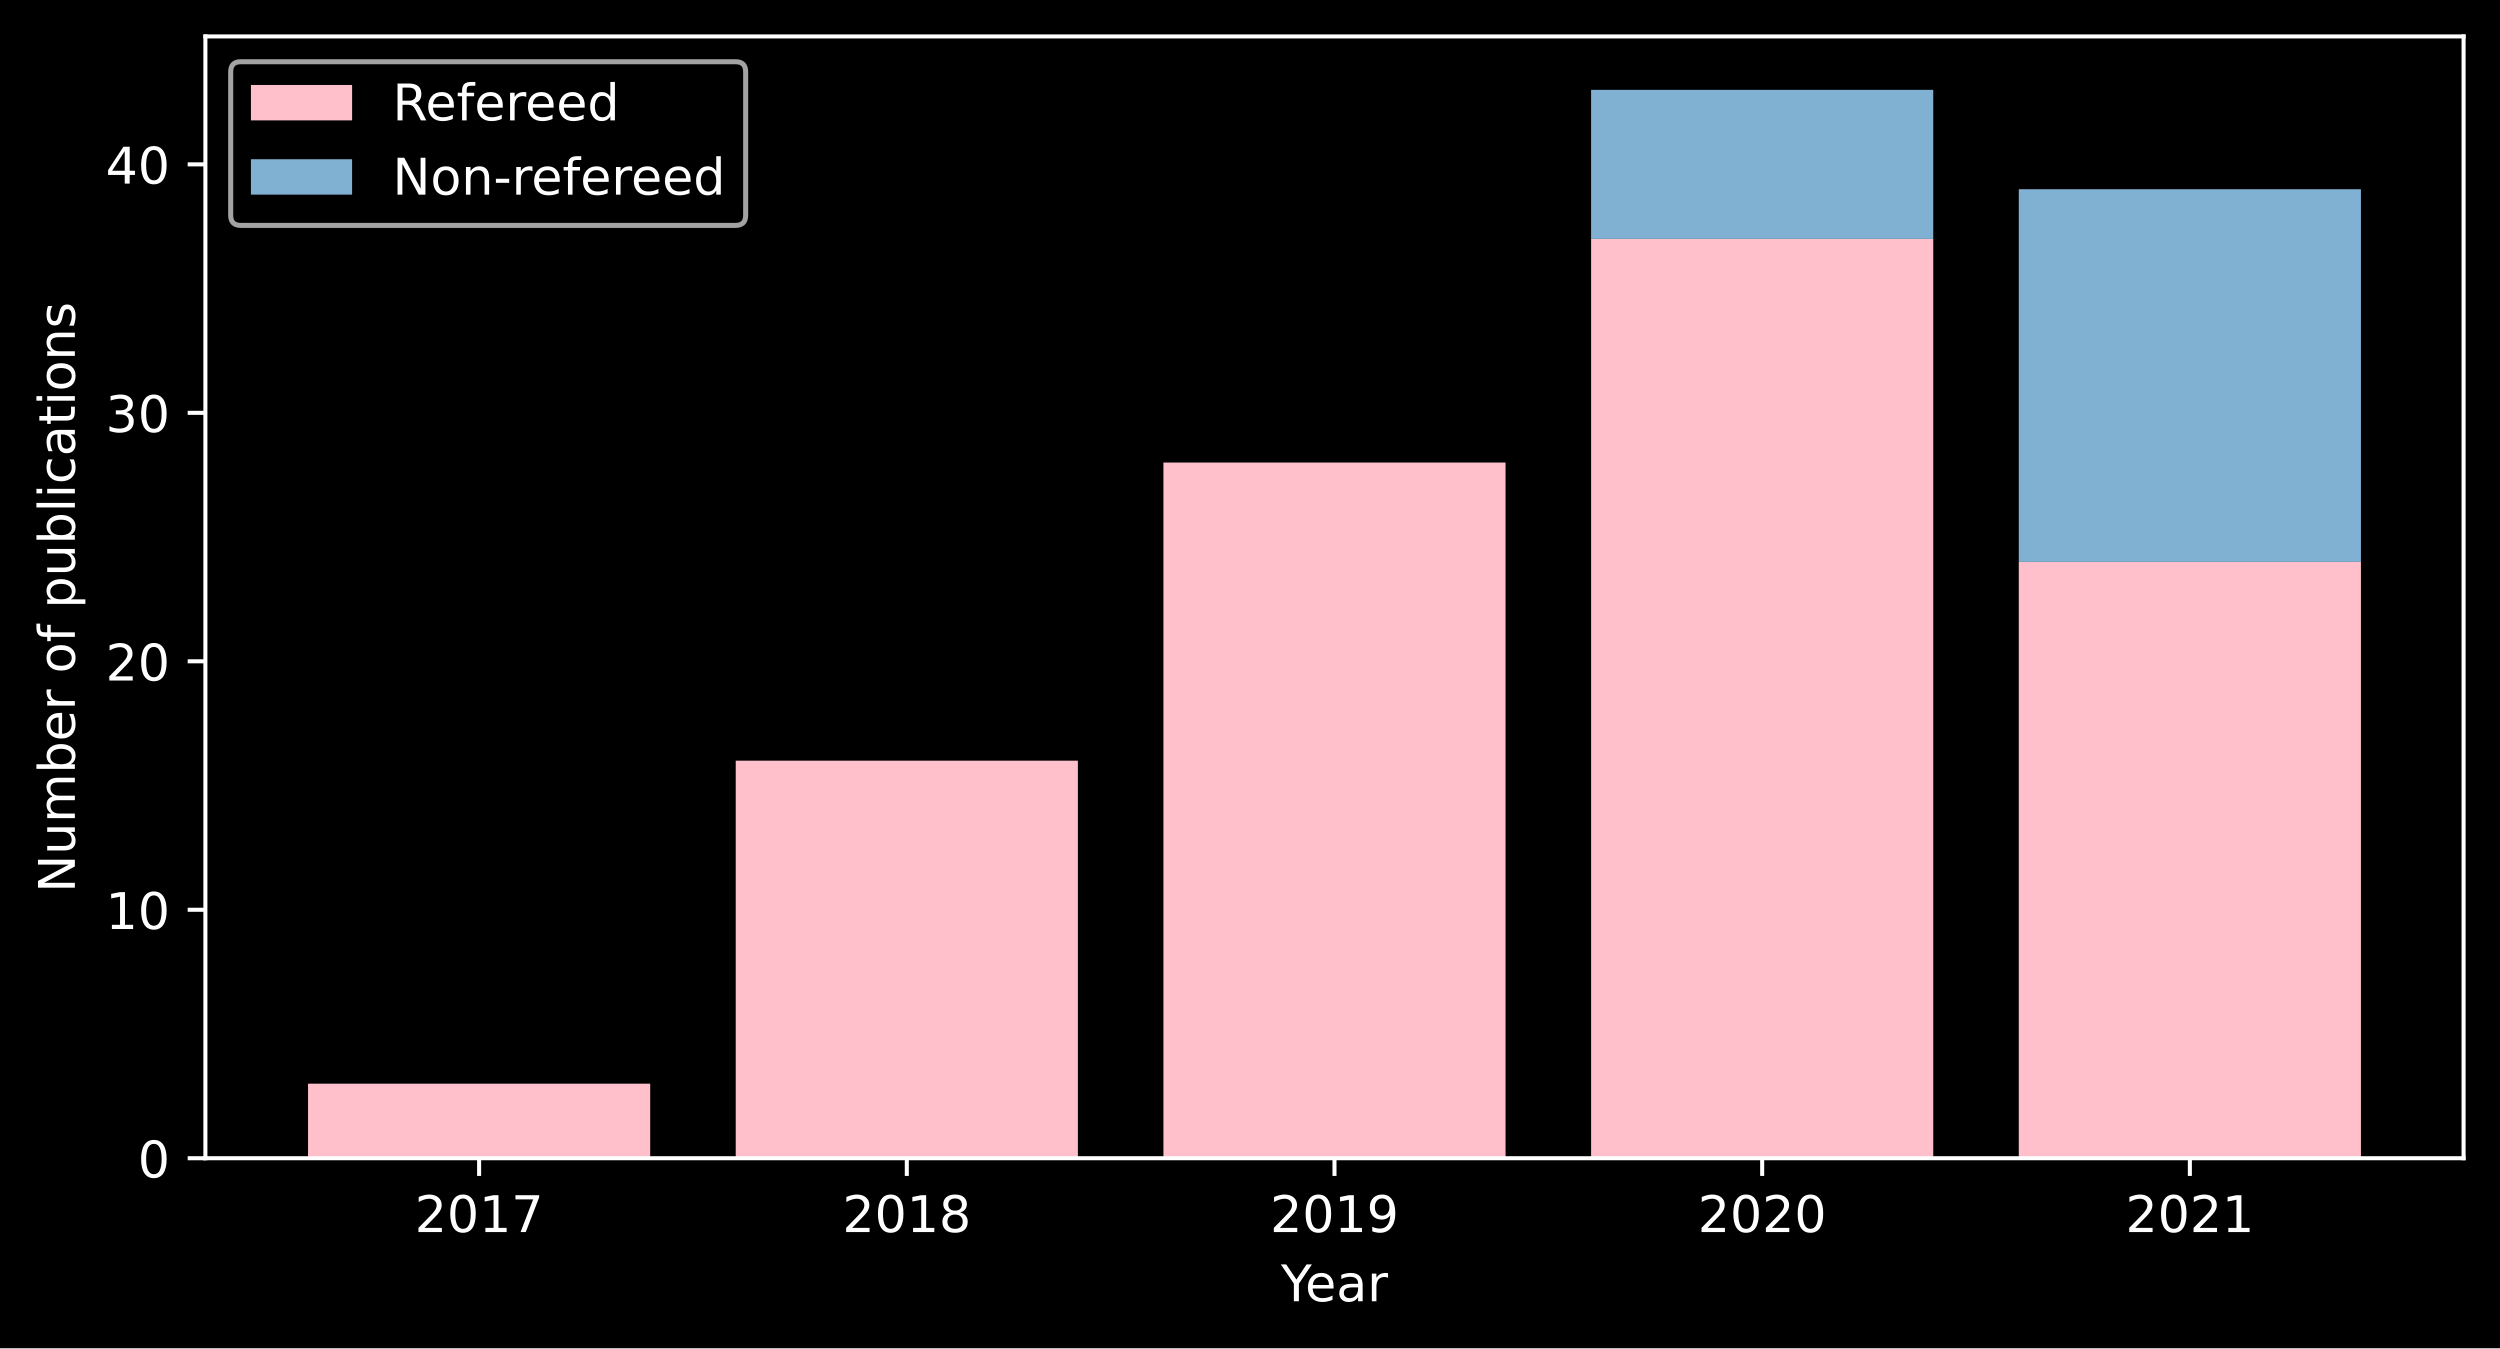
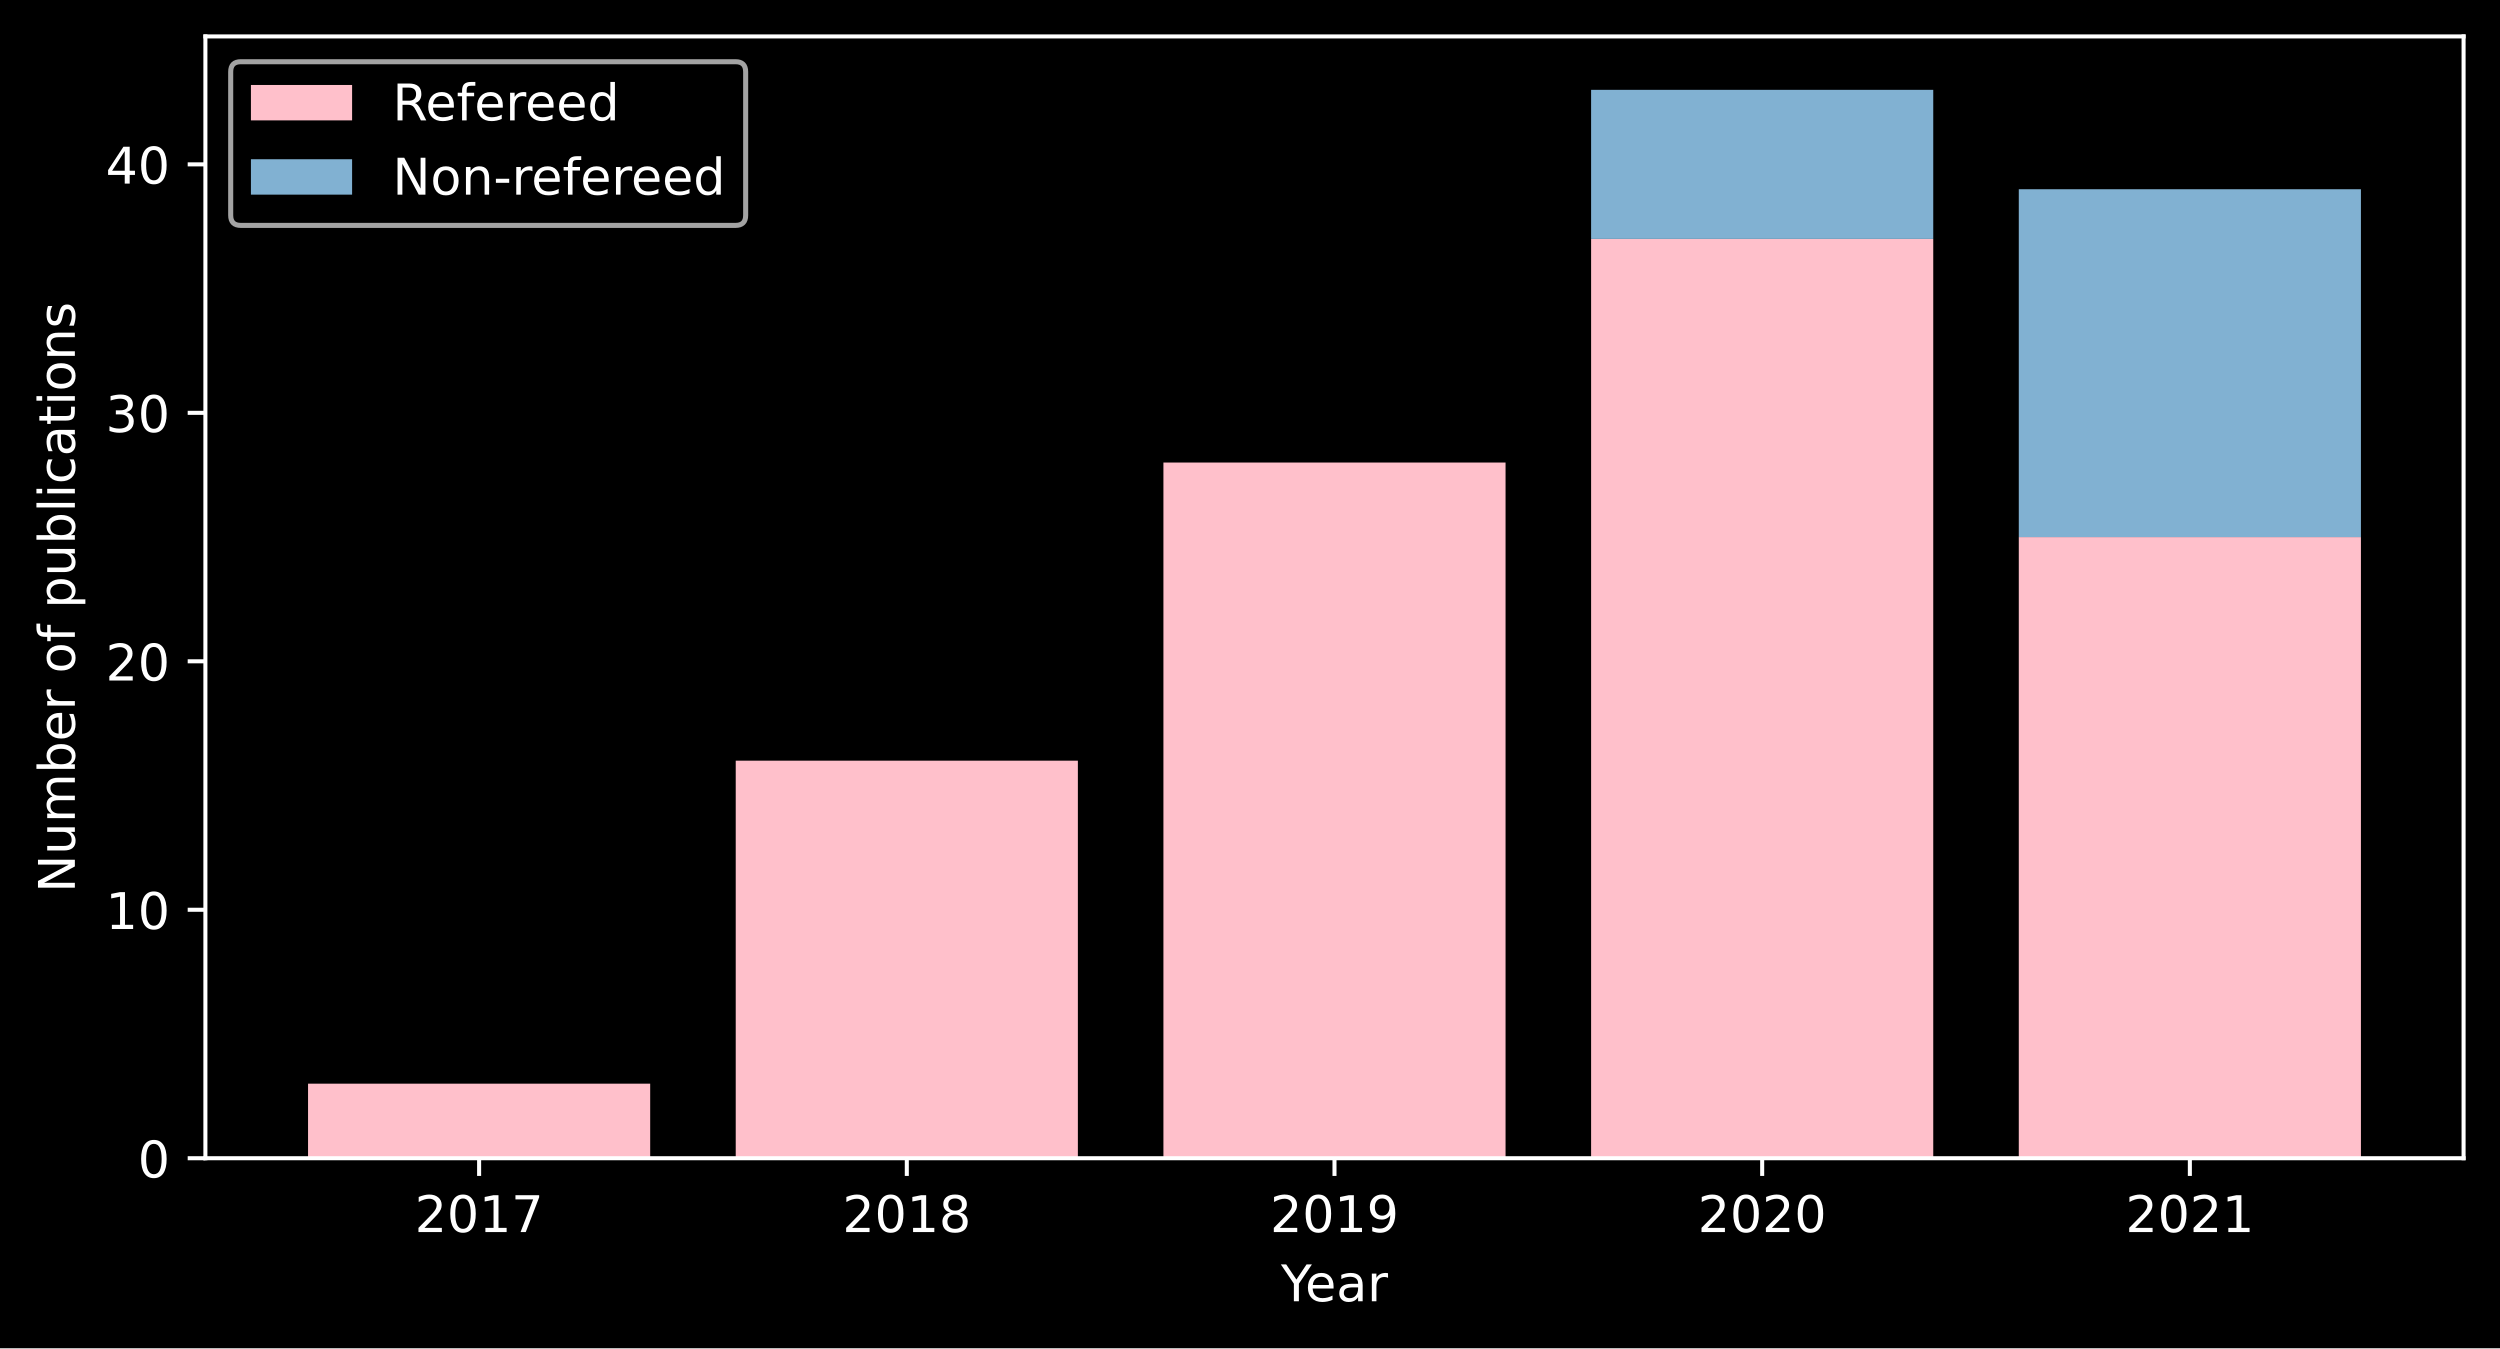
<svg xmlns="http://www.w3.org/2000/svg" xmlns:xlink="http://www.w3.org/1999/xlink" height="266.516pt" version="1.1" viewBox="0 0 494.203 266.516" width="494.203pt">
  <defs>
    <style type="text/css">*{stroke-linecap:butt;stroke-linejoin:round;}</style>
  </defs>
  <g id="figure_1">
    <g id="patch_1">
      <path d="M 0 266.516  L 494.203 266.516  L 494.203 0  L 0 0  z " />
    </g>
    <g id="axes_1">
      <g id="patch_2">
        <path d="M 40.603 228.96  L 487.003 228.96  L 487.003 7.2  L 40.603 7.2  z " />
      </g>
      <g id="patch_3">
-         <path clip-path="url(#pbcfd0e6e2d)" d="M 399.076 228.96  L 466.712 228.96  L 466.712 111.081  L 399.076 111.081  z " style="fill:#ffc0cb;" />
+         <path clip-path="url(#p227ddef754)" d="M 399.076 228.96  L 466.712 228.96  L 466.712 106.169  L 399.076 106.169  z " style="fill:#ffc0cb;" />
      </g>
      <g id="patch_4">
-         <path clip-path="url(#pbcfd0e6e2d)" d="M 314.53 228.96  L 382.167 228.96  L 382.167 47.23  L 314.53 47.23  z " style="fill:#ffc0cb;" />
+         <path clip-path="url(#p227ddef754)" d="M 314.53 228.96  L 382.167 228.96  L 382.167 47.23  L 314.53 47.23  z " style="fill:#ffc0cb;" />
      </g>
      <g id="patch_5">
-         <path clip-path="url(#pbcfd0e6e2d)" d="M 229.985 228.96  L 297.621 228.96  L 297.621 91.434  L 229.985 91.434  z " style="fill:#ffc0cb;" />
+         <path clip-path="url(#p227ddef754)" d="M 229.985 228.96  L 297.621 228.96  L 297.621 91.434  L 229.985 91.434  z " style="fill:#ffc0cb;" />
      </g>
      <g id="patch_6">
-         <path clip-path="url(#pbcfd0e6e2d)" d="M 145.439 228.96  L 213.076 228.96  L 213.076 150.374  L 145.439 150.374  z " style="fill:#ffc0cb;" />
+         <path clip-path="url(#p227ddef754)" d="M 145.439 228.96  L 213.076 228.96  L 213.076 150.374  L 145.439 150.374  z " style="fill:#ffc0cb;" />
      </g>
      <g id="patch_7">
-         <path clip-path="url(#pbcfd0e6e2d)" d="M 60.894 228.96  L 128.53 228.96  L 128.53 214.225  L 60.894 214.225  z " style="fill:#ffc0cb;" />
+         <path clip-path="url(#p227ddef754)" d="M 60.894 228.96  L 128.53 228.96  L 128.53 214.225  L 60.894 214.225  z " style="fill:#ffc0cb;" />
      </g>
      <g id="patch_8">
-         <path clip-path="url(#pbcfd0e6e2d)" d="M 399.076 111.081  L 466.712 111.081  L 466.712 37.407  L 399.076 37.407  z " style="fill:#81b1d2;" />
+         <path clip-path="url(#p227ddef754)" d="M 399.076 106.169  L 466.712 106.169  L 466.712 37.407  L 399.076 37.407  z " style="fill:#81b1d2;" />
      </g>
      <g id="patch_9">
-         <path clip-path="url(#pbcfd0e6e2d)" d="M 314.53 47.23  L 382.167 47.23  L 382.167 17.76  L 314.53 17.76  z " style="fill:#81b1d2;" />
+         <path clip-path="url(#p227ddef754)" d="M 314.53 47.23  L 382.167 47.23  L 382.167 17.76  L 314.53 17.76  z " style="fill:#81b1d2;" />
      </g>
      <g id="patch_10">
-         <path clip-path="url(#pbcfd0e6e2d)" d="M 229.985 91.434  L 297.621 91.434  L 297.621 91.434  L 229.985 91.434  z " style="fill:#81b1d2;" />
+         <path clip-path="url(#p227ddef754)" d="M 229.985 91.434  L 297.621 91.434  L 297.621 91.434  L 229.985 91.434  z " style="fill:#81b1d2;" />
      </g>
      <g id="patch_11">
-         <path clip-path="url(#pbcfd0e6e2d)" d="M 145.439 150.374  L 213.076 150.374  L 213.076 150.374  L 145.439 150.374  z " style="fill:#81b1d2;" />
+         <path clip-path="url(#p227ddef754)" d="M 145.439 150.374  L 213.076 150.374  L 213.076 150.374  L 145.439 150.374  z " style="fill:#81b1d2;" />
      </g>
      <g id="patch_12">
-         <path clip-path="url(#pbcfd0e6e2d)" d="M 60.894 214.225  L 128.53 214.225  L 128.53 214.225  L 60.894 214.225  z " style="fill:#81b1d2;" />
+         <path clip-path="url(#p227ddef754)" d="M 60.894 214.225  L 128.53 214.225  L 128.53 214.225  L 60.894 214.225  z " style="fill:#81b1d2;" />
      </g>
      <g id="matplotlib.axis_1">
        <g id="xtick_1">
          <g id="line2d_1">
            <defs>
-               <path d="M 0 0  L 0 3.5  " id="mccb836ead6" style="stroke:#ffffff;stroke-width:0.8;" />
-             </defs>
-             <g>
-               <use style="fill:#ffffff;stroke:#ffffff;stroke-width:0.8;" x="432.894" xlink:href="#mccb836ead6" y="228.96" />
+               <path d="M 0 0  L 0 3.5  " id="m407c4b014d" style="stroke:#ffffff;stroke-width:0.8;" />
+             </defs>
+             <g>
+               <use style="fill:#ffffff;stroke:#ffffff;stroke-width:0.8;" x="432.894" xlink:href="#m407c4b014d" y="228.96" />
            </g>
          </g>
          <g id="text_1">
            <g style="fill:#ffffff;" transform="translate(420.169 243.5584)scale(0.1 -0.1)">
              <defs>
                <path d="M 1228 531  L 3431 531  L 3431 0  L 469 0  L 469 531  Q 828 903 1448 1529  Q 2069 2156 2228 2338  Q 2531 2678 2651 2914  Q 2772 3150 2772 3378  Q 2772 3750 2511 3984  Q 2250 4219 1831 4219  Q 1534 4219 1204 4116  Q 875 4013 500 3803  L 500 4441  Q 881 4594 1212 4672  Q 1544 4750 1819 4750  Q 2544 4750 2975 4387  Q 3406 4025 3406 3419  Q 3406 3131 3298 2873  Q 3191 2616 2906 2266  Q 2828 2175 2409 1742  Q 1991 1309 1228 531  z " id="DejaVuSans-32" transform="scale(0.015625)" />
                <path d="M 2034 4250  Q 1547 4250 1301 3770  Q 1056 3291 1056 2328  Q 1056 1369 1301 889  Q 1547 409 2034 409  Q 2525 409 2770 889  Q 3016 1369 3016 2328  Q 3016 3291 2770 3770  Q 2525 4250 2034 4250  z M 2034 4750  Q 2819 4750 3233 4129  Q 3647 3509 3647 2328  Q 3647 1150 3233 529  Q 2819 -91 2034 -91  Q 1250 -91 836 529  Q 422 1150 422 2328  Q 422 3509 836 4129  Q 1250 4750 2034 4750  z " id="DejaVuSans-30" transform="scale(0.015625)" />
                <path d="M 794 531  L 1825 531  L 1825 4091  L 703 3866  L 703 4441  L 1819 4666  L 2450 4666  L 2450 531  L 3481 531  L 3481 0  L 794 0  L 794 531  z " id="DejaVuSans-31" transform="scale(0.015625)" />
              </defs>
              <use xlink:href="#DejaVuSans-32" />
              <use x="63.623" xlink:href="#DejaVuSans-30" />
              <use x="127.246" xlink:href="#DejaVuSans-32" />
              <use x="190.869" xlink:href="#DejaVuSans-31" />
            </g>
          </g>
        </g>
        <g id="xtick_2">
          <g id="line2d_2">
            <g>
-               <use style="fill:#ffffff;stroke:#ffffff;stroke-width:0.8;" x="348.349" xlink:href="#mccb836ead6" y="228.96" />
+               <use style="fill:#ffffff;stroke:#ffffff;stroke-width:0.8;" x="348.349" xlink:href="#m407c4b014d" y="228.96" />
            </g>
          </g>
          <g id="text_2">
            <g style="fill:#ffffff;" transform="translate(335.6236 243.5584)scale(0.1 -0.1)">
              <use xlink:href="#DejaVuSans-32" />
              <use x="63.623" xlink:href="#DejaVuSans-30" />
              <use x="127.246" xlink:href="#DejaVuSans-32" />
              <use x="190.869" xlink:href="#DejaVuSans-30" />
            </g>
          </g>
        </g>
        <g id="xtick_3">
          <g id="line2d_3">
            <g>
-               <use style="fill:#ffffff;stroke:#ffffff;stroke-width:0.8;" x="263.803" xlink:href="#mccb836ead6" y="228.96" />
+               <use style="fill:#ffffff;stroke:#ffffff;stroke-width:0.8;" x="263.803" xlink:href="#m407c4b014d" y="228.96" />
            </g>
          </g>
          <g id="text_3">
            <g style="fill:#ffffff;" transform="translate(251.0781 243.5584)scale(0.1 -0.1)">
              <defs>
                <path d="M 703 97  L 703 672  Q 941 559 1184 500  Q 1428 441 1663 441  Q 2288 441 2617 861  Q 2947 1281 2994 2138  Q 2813 1869 2534 1725  Q 2256 1581 1919 1581  Q 1219 1581 811 2004  Q 403 2428 403 3163  Q 403 3881 828 4315  Q 1253 4750 1959 4750  Q 2769 4750 3195 4129  Q 3622 3509 3622 2328  Q 3622 1225 3098 567  Q 2575 -91 1691 -91  Q 1453 -91 1209 -44  Q 966 3 703 97  z M 1959 2075  Q 2384 2075 2632 2365  Q 2881 2656 2881 3163  Q 2881 3666 2632 3958  Q 2384 4250 1959 4250  Q 1534 4250 1286 3958  Q 1038 3666 1038 3163  Q 1038 2656 1286 2365  Q 1534 2075 1959 2075  z " id="DejaVuSans-39" transform="scale(0.015625)" />
              </defs>
              <use xlink:href="#DejaVuSans-32" />
              <use x="63.623" xlink:href="#DejaVuSans-30" />
              <use x="127.246" xlink:href="#DejaVuSans-31" />
              <use x="190.869" xlink:href="#DejaVuSans-39" />
            </g>
          </g>
        </g>
        <g id="xtick_4">
          <g id="line2d_4">
            <g>
-               <use style="fill:#ffffff;stroke:#ffffff;stroke-width:0.8;" x="179.258" xlink:href="#mccb836ead6" y="228.96" />
+               <use style="fill:#ffffff;stroke:#ffffff;stroke-width:0.8;" x="179.258" xlink:href="#m407c4b014d" y="228.96" />
            </g>
          </g>
          <g id="text_4">
            <g style="fill:#ffffff;" transform="translate(166.5327 243.5584)scale(0.1 -0.1)">
              <defs>
                <path d="M 2034 2216  Q 1584 2216 1326 1975  Q 1069 1734 1069 1313  Q 1069 891 1326 650  Q 1584 409 2034 409  Q 2484 409 2743 651  Q 3003 894 3003 1313  Q 3003 1734 2745 1975  Q 2488 2216 2034 2216  z M 1403 2484  Q 997 2584 770 2862  Q 544 3141 544 3541  Q 544 4100 942 4425  Q 1341 4750 2034 4750  Q 2731 4750 3128 4425  Q 3525 4100 3525 3541  Q 3525 3141 3298 2862  Q 3072 2584 2669 2484  Q 3125 2378 3379 2068  Q 3634 1759 3634 1313  Q 3634 634 3220 271  Q 2806 -91 2034 -91  Q 1263 -91 848 271  Q 434 634 434 1313  Q 434 1759 690 2068  Q 947 2378 1403 2484  z M 1172 3481  Q 1172 3119 1398 2916  Q 1625 2713 2034 2713  Q 2441 2713 2670 2916  Q 2900 3119 2900 3481  Q 2900 3844 2670 4047  Q 2441 4250 2034 4250  Q 1625 4250 1398 4047  Q 1172 3844 1172 3481  z " id="DejaVuSans-38" transform="scale(0.015625)" />
              </defs>
              <use xlink:href="#DejaVuSans-32" />
              <use x="63.623" xlink:href="#DejaVuSans-30" />
              <use x="127.246" xlink:href="#DejaVuSans-31" />
              <use x="190.869" xlink:href="#DejaVuSans-38" />
            </g>
          </g>
        </g>
        <g id="xtick_5">
          <g id="line2d_5">
            <g>
-               <use style="fill:#ffffff;stroke:#ffffff;stroke-width:0.8;" x="94.712" xlink:href="#mccb836ead6" y="228.96" />
+               <use style="fill:#ffffff;stroke:#ffffff;stroke-width:0.8;" x="94.712" xlink:href="#m407c4b014d" y="228.96" />
            </g>
          </g>
          <g id="text_5">
            <g style="fill:#ffffff;" transform="translate(81.98722 243.5584)scale(0.1 -0.1)">
              <defs>
                <path d="M 525 4666  L 3525 4666  L 3525 4397  L 1831 0  L 1172 0  L 2766 4134  L 525 4134  L 525 4666  z " id="DejaVuSans-37" transform="scale(0.015625)" />
              </defs>
              <use xlink:href="#DejaVuSans-32" />
              <use x="63.623" xlink:href="#DejaVuSans-30" />
              <use x="127.246" xlink:href="#DejaVuSans-31" />
              <use x="190.869" xlink:href="#DejaVuSans-37" />
            </g>
          </g>
        </g>
        <g id="text_6">
          <g style="fill:#ffffff;" transform="translate(253.2156 257.2366)scale(0.1 -0.1)">
            <defs>
              <path d="M -13 4666  L 666 4666  L 1959 2747  L 3244 4666  L 3922 4666  L 2272 2222  L 2272 0  L 1638 0  L 1638 2222  L -13 4666  z " id="DejaVuSans-59" transform="scale(0.015625)" />
              <path d="M 3597 1894  L 3597 1613  L 953 1613  Q 991 1019 1311 708  Q 1631 397 2203 397  Q 2534 397 2845 478  Q 3156 559 3463 722  L 3463 178  Q 3153 47 2828 -22  Q 2503 -91 2169 -91  Q 1331 -91 842 396  Q 353 884 353 1716  Q 353 2575 817 3079  Q 1281 3584 2069 3584  Q 2775 3584 3186 3129  Q 3597 2675 3597 1894  z M 3022 2063  Q 3016 2534 2758 2815  Q 2500 3097 2075 3097  Q 1594 3097 1305 2825  Q 1016 2553 972 2059  L 3022 2063  z " id="DejaVuSans-65" transform="scale(0.015625)" />
              <path d="M 2194 1759  Q 1497 1759 1228 1600  Q 959 1441 959 1056  Q 959 750 1161 570  Q 1363 391 1709 391  Q 2188 391 2477 730  Q 2766 1069 2766 1631  L 2766 1759  L 2194 1759  z M 3341 1997  L 3341 0  L 2766 0  L 2766 531  Q 2569 213 2275 61  Q 1981 -91 1556 -91  Q 1019 -91 701 211  Q 384 513 384 1019  Q 384 1609 779 1909  Q 1175 2209 1959 2209  L 2766 2209  L 2766 2266  Q 2766 2663 2505 2880  Q 2244 3097 1772 3097  Q 1472 3097 1187 3025  Q 903 2953 641 2809  L 641 3341  Q 956 3463 1253 3523  Q 1550 3584 1831 3584  Q 2591 3584 2966 3190  Q 3341 2797 3341 1997  z " id="DejaVuSans-61" transform="scale(0.015625)" />
              <path d="M 2631 2963  Q 2534 3019 2420 3045  Q 2306 3072 2169 3072  Q 1681 3072 1420 2755  Q 1159 2438 1159 1844  L 1159 0  L 581 0  L 581 3500  L 1159 3500  L 1159 2956  Q 1341 3275 1631 3429  Q 1922 3584 2338 3584  Q 2397 3584 2469 3576  Q 2541 3569 2628 3553  L 2631 2963  z " id="DejaVuSans-72" transform="scale(0.015625)" />
            </defs>
            <use xlink:href="#DejaVuSans-59" />
            <use x="47.834" xlink:href="#DejaVuSans-65" />
            <use x="109.357" xlink:href="#DejaVuSans-61" />
            <use x="170.637" xlink:href="#DejaVuSans-72" />
          </g>
        </g>
      </g>
      <g id="matplotlib.axis_2">
        <g id="ytick_1">
          <g id="line2d_6">
            <defs>
-               <path d="M 0 0  L -3.5 0  " id="mfa5de5dc2e" style="stroke:#ffffff;stroke-width:0.8;" />
-             </defs>
-             <g>
-               <use style="fill:#ffffff;stroke:#ffffff;stroke-width:0.8;" x="40.603" xlink:href="#mfa5de5dc2e" y="228.96" />
+               <path d="M 0 0  L -3.5 0  " id="me7e6233136" style="stroke:#ffffff;stroke-width:0.8;" />
+             </defs>
+             <g>
+               <use style="fill:#ffffff;stroke:#ffffff;stroke-width:0.8;" x="40.603" xlink:href="#me7e6233136" y="228.96" />
            </g>
          </g>
          <g id="text_7">
            <g style="fill:#ffffff;" transform="translate(27.24063 232.7592)scale(0.1 -0.1)">
              <use xlink:href="#DejaVuSans-30" />
            </g>
          </g>
        </g>
        <g id="ytick_2">
          <g id="line2d_7">
            <g>
-               <use style="fill:#ffffff;stroke:#ffffff;stroke-width:0.8;" x="40.603" xlink:href="#mfa5de5dc2e" y="179.844" />
+               <use style="fill:#ffffff;stroke:#ffffff;stroke-width:0.8;" x="40.603" xlink:href="#me7e6233136" y="179.844" />
            </g>
          </g>
          <g id="text_8">
            <g style="fill:#ffffff;" transform="translate(20.87813 183.6429)scale(0.1 -0.1)">
              <use xlink:href="#DejaVuSans-31" />
              <use x="63.623" xlink:href="#DejaVuSans-30" />
            </g>
          </g>
        </g>
        <g id="ytick_3">
          <g id="line2d_8">
            <g>
-               <use style="fill:#ffffff;stroke:#ffffff;stroke-width:0.8;" x="40.603" xlink:href="#mfa5de5dc2e" y="130.727" />
+               <use style="fill:#ffffff;stroke:#ffffff;stroke-width:0.8;" x="40.603" xlink:href="#me7e6233136" y="130.727" />
            </g>
          </g>
          <g id="text_9">
            <g style="fill:#ffffff;" transform="translate(20.87813 134.5267)scale(0.1 -0.1)">
              <use xlink:href="#DejaVuSans-32" />
              <use x="63.623" xlink:href="#DejaVuSans-30" />
            </g>
          </g>
        </g>
        <g id="ytick_4">
          <g id="line2d_9">
            <g>
-               <use style="fill:#ffffff;stroke:#ffffff;stroke-width:0.8;" x="40.603" xlink:href="#mfa5de5dc2e" y="81.611" />
+               <use style="fill:#ffffff;stroke:#ffffff;stroke-width:0.8;" x="40.603" xlink:href="#me7e6233136" y="81.611" />
            </g>
          </g>
          <g id="text_10">
            <g style="fill:#ffffff;" transform="translate(20.87813 85.41038)scale(0.1 -0.1)">
              <defs>
                <path d="M 2597 2516  Q 3050 2419 3304 2112  Q 3559 1806 3559 1356  Q 3559 666 3084 287  Q 2609 -91 1734 -91  Q 1441 -91 1130 -33  Q 819 25 488 141  L 488 750  Q 750 597 1062 519  Q 1375 441 1716 441  Q 2309 441 2620 675  Q 2931 909 2931 1356  Q 2931 1769 2642 2001  Q 2353 2234 1838 2234  L 1294 2234  L 1294 2753  L 1863 2753  Q 2328 2753 2575 2939  Q 2822 3125 2822 3475  Q 2822 3834 2567 4026  Q 2313 4219 1838 4219  Q 1578 4219 1281 4162  Q 984 4106 628 3988  L 628 4550  Q 988 4650 1302 4700  Q 1616 4750 1894 4750  Q 2613 4750 3031 4423  Q 3450 4097 3450 3541  Q 3450 3153 3228 2886  Q 3006 2619 2597 2516  z " id="DejaVuSans-33" transform="scale(0.015625)" />
              </defs>
              <use xlink:href="#DejaVuSans-33" />
              <use x="63.623" xlink:href="#DejaVuSans-30" />
            </g>
          </g>
        </g>
        <g id="ytick_5">
          <g id="line2d_10">
            <g>
-               <use style="fill:#ffffff;stroke:#ffffff;stroke-width:0.8;" x="40.603" xlink:href="#mfa5de5dc2e" y="32.495" />
+               <use style="fill:#ffffff;stroke:#ffffff;stroke-width:0.8;" x="40.603" xlink:href="#me7e6233136" y="32.495" />
            </g>
          </g>
          <g id="text_11">
            <g style="fill:#ffffff;" transform="translate(20.87813 36.2941)scale(0.1 -0.1)">
              <defs>
                <path d="M 2419 4116  L 825 1625  L 2419 1625  L 2419 4116  z M 2253 4666  L 3047 4666  L 3047 1625  L 3713 1625  L 3713 1100  L 3047 1100  L 3047 0  L 2419 0  L 2419 1100  L 313 1100  L 313 1709  L 2253 4666  z " id="DejaVuSans-34" transform="scale(0.015625)" />
              </defs>
              <use xlink:href="#DejaVuSans-34" />
              <use x="63.623" xlink:href="#DejaVuSans-30" />
            </g>
          </g>
        </g>
        <g id="text_12">
          <g style="fill:#ffffff;" transform="translate(14.79844 176.4542)rotate(-90)scale(0.1 -0.1)">
            <defs>
              <path d="M 628 4666  L 1478 4666  L 3547 763  L 3547 4666  L 4159 4666  L 4159 0  L 3309 0  L 1241 3903  L 1241 0  L 628 0  L 628 4666  z " id="DejaVuSans-4e" transform="scale(0.015625)" />
              <path d="M 544 1381  L 544 3500  L 1119 3500  L 1119 1403  Q 1119 906 1312 657  Q 1506 409 1894 409  Q 2359 409 2629 706  Q 2900 1003 2900 1516  L 2900 3500  L 3475 3500  L 3475 0  L 2900 0  L 2900 538  Q 2691 219 2414 64  Q 2138 -91 1772 -91  Q 1169 -91 856 284  Q 544 659 544 1381  z M 1991 3584  L 1991 3584  z " id="DejaVuSans-75" transform="scale(0.015625)" />
              <path d="M 3328 2828  Q 3544 3216 3844 3400  Q 4144 3584 4550 3584  Q 5097 3584 5394 3201  Q 5691 2819 5691 2113  L 5691 0  L 5113 0  L 5113 2094  Q 5113 2597 4934 2840  Q 4756 3084 4391 3084  Q 3944 3084 3684 2787  Q 3425 2491 3425 1978  L 3425 0  L 2847 0  L 2847 2094  Q 2847 2600 2669 2842  Q 2491 3084 2119 3084  Q 1678 3084 1418 2786  Q 1159 2488 1159 1978  L 1159 0  L 581 0  L 581 3500  L 1159 3500  L 1159 2956  Q 1356 3278 1631 3431  Q 1906 3584 2284 3584  Q 2666 3584 2933 3390  Q 3200 3197 3328 2828  z " id="DejaVuSans-6d" transform="scale(0.015625)" />
              <path d="M 3116 1747  Q 3116 2381 2855 2742  Q 2594 3103 2138 3103  Q 1681 3103 1420 2742  Q 1159 2381 1159 1747  Q 1159 1113 1420 752  Q 1681 391 2138 391  Q 2594 391 2855 752  Q 3116 1113 3116 1747  z M 1159 2969  Q 1341 3281 1617 3432  Q 1894 3584 2278 3584  Q 2916 3584 3314 3078  Q 3713 2572 3713 1747  Q 3713 922 3314 415  Q 2916 -91 2278 -91  Q 1894 -91 1617 61  Q 1341 213 1159 525  L 1159 0  L 581 0  L 581 4863  L 1159 4863  L 1159 2969  z " id="DejaVuSans-62" transform="scale(0.015625)" />
              <path id="DejaVuSans-20" transform="scale(0.015625)" />
              <path d="M 1959 3097  Q 1497 3097 1228 2736  Q 959 2375 959 1747  Q 959 1119 1226 758  Q 1494 397 1959 397  Q 2419 397 2687 759  Q 2956 1122 2956 1747  Q 2956 2369 2687 2733  Q 2419 3097 1959 3097  z M 1959 3584  Q 2709 3584 3137 3096  Q 3566 2609 3566 1747  Q 3566 888 3137 398  Q 2709 -91 1959 -91  Q 1206 -91 779 398  Q 353 888 353 1747  Q 353 2609 779 3096  Q 1206 3584 1959 3584  z " id="DejaVuSans-6f" transform="scale(0.015625)" />
              <path d="M 2375 4863  L 2375 4384  L 1825 4384  Q 1516 4384 1395 4259  Q 1275 4134 1275 3809  L 1275 3500  L 2222 3500  L 2222 3053  L 1275 3053  L 1275 0  L 697 0  L 697 3053  L 147 3053  L 147 3500  L 697 3500  L 697 3744  Q 697 4328 969 4595  Q 1241 4863 1831 4863  L 2375 4863  z " id="DejaVuSans-66" transform="scale(0.015625)" />
              <path d="M 1159 525  L 1159 -1331  L 581 -1331  L 581 3500  L 1159 3500  L 1159 2969  Q 1341 3281 1617 3432  Q 1894 3584 2278 3584  Q 2916 3584 3314 3078  Q 3713 2572 3713 1747  Q 3713 922 3314 415  Q 2916 -91 2278 -91  Q 1894 -91 1617 61  Q 1341 213 1159 525  z M 3116 1747  Q 3116 2381 2855 2742  Q 2594 3103 2138 3103  Q 1681 3103 1420 2742  Q 1159 2381 1159 1747  Q 1159 1113 1420 752  Q 1681 391 2138 391  Q 2594 391 2855 752  Q 3116 1113 3116 1747  z " id="DejaVuSans-70" transform="scale(0.015625)" />
              <path d="M 603 4863  L 1178 4863  L 1178 0  L 603 0  L 603 4863  z " id="DejaVuSans-6c" transform="scale(0.015625)" />
              <path d="M 603 3500  L 1178 3500  L 1178 0  L 603 0  L 603 3500  z M 603 4863  L 1178 4863  L 1178 4134  L 603 4134  L 603 4863  z " id="DejaVuSans-69" transform="scale(0.015625)" />
              <path d="M 3122 3366  L 3122 2828  Q 2878 2963 2633 3030  Q 2388 3097 2138 3097  Q 1578 3097 1268 2742  Q 959 2388 959 1747  Q 959 1106 1268 751  Q 1578 397 2138 397  Q 2388 397 2633 464  Q 2878 531 3122 666  L 3122 134  Q 2881 22 2623 -34  Q 2366 -91 2075 -91  Q 1284 -91 818 406  Q 353 903 353 1747  Q 353 2603 823 3093  Q 1294 3584 2113 3584  Q 2378 3584 2631 3529  Q 2884 3475 3122 3366  z " id="DejaVuSans-63" transform="scale(0.015625)" />
              <path d="M 1172 4494  L 1172 3500  L 2356 3500  L 2356 3053  L 1172 3053  L 1172 1153  Q 1172 725 1289 603  Q 1406 481 1766 481  L 2356 481  L 2356 0  L 1766 0  Q 1100 0 847 248  Q 594 497 594 1153  L 594 3053  L 172 3053  L 172 3500  L 594 3500  L 594 4494  L 1172 4494  z " id="DejaVuSans-74" transform="scale(0.015625)" />
              <path d="M 3513 2113  L 3513 0  L 2938 0  L 2938 2094  Q 2938 2591 2744 2837  Q 2550 3084 2163 3084  Q 1697 3084 1428 2787  Q 1159 2491 1159 1978  L 1159 0  L 581 0  L 581 3500  L 1159 3500  L 1159 2956  Q 1366 3272 1645 3428  Q 1925 3584 2291 3584  Q 2894 3584 3203 3211  Q 3513 2838 3513 2113  z " id="DejaVuSans-6e" transform="scale(0.015625)" />
              <path d="M 2834 3397  L 2834 2853  Q 2591 2978 2328 3040  Q 2066 3103 1784 3103  Q 1356 3103 1142 2972  Q 928 2841 928 2578  Q 928 2378 1081 2264  Q 1234 2150 1697 2047  L 1894 2003  Q 2506 1872 2764 1633  Q 3022 1394 3022 966  Q 3022 478 2636 193  Q 2250 -91 1575 -91  Q 1294 -91 989 -36  Q 684 19 347 128  L 347 722  Q 666 556 975 473  Q 1284 391 1588 391  Q 1994 391 2212 530  Q 2431 669 2431 922  Q 2431 1156 2273 1281  Q 2116 1406 1581 1522  L 1381 1569  Q 847 1681 609 1914  Q 372 2147 372 2553  Q 372 3047 722 3315  Q 1072 3584 1716 3584  Q 2034 3584 2315 3537  Q 2597 3491 2834 3397  z " id="DejaVuSans-73" transform="scale(0.015625)" />
            </defs>
            <use xlink:href="#DejaVuSans-4e" />
            <use x="74.805" xlink:href="#DejaVuSans-75" />
            <use x="138.184" xlink:href="#DejaVuSans-6d" />
            <use x="235.596" xlink:href="#DejaVuSans-62" />
            <use x="299.072" xlink:href="#DejaVuSans-65" />
            <use x="360.596" xlink:href="#DejaVuSans-72" />
            <use x="401.709" xlink:href="#DejaVuSans-20" />
            <use x="433.496" xlink:href="#DejaVuSans-6f" />
            <use x="494.678" xlink:href="#DejaVuSans-66" />
            <use x="529.883" xlink:href="#DejaVuSans-20" />
            <use x="561.67" xlink:href="#DejaVuSans-70" />
            <use x="625.146" xlink:href="#DejaVuSans-75" />
            <use x="688.525" xlink:href="#DejaVuSans-62" />
            <use x="752.002" xlink:href="#DejaVuSans-6c" />
            <use x="779.785" xlink:href="#DejaVuSans-69" />
            <use x="807.568" xlink:href="#DejaVuSans-63" />
            <use x="862.549" xlink:href="#DejaVuSans-61" />
            <use x="923.828" xlink:href="#DejaVuSans-74" />
            <use x="963.037" xlink:href="#DejaVuSans-69" />
            <use x="990.82" xlink:href="#DejaVuSans-6f" />
            <use x="1052.002" xlink:href="#DejaVuSans-6e" />
            <use x="1115.381" xlink:href="#DejaVuSans-73" />
          </g>
        </g>
      </g>
      <g id="patch_13">
        <path d="M 40.603 228.96  L 40.603 7.2  " style="fill:none;stroke:#ffffff;stroke-linecap:square;stroke-linejoin:miter;stroke-width:0.8;" />
      </g>
      <g id="patch_14">
        <path d="M 487.003 228.96  L 487.003 7.2  " style="fill:none;stroke:#ffffff;stroke-linecap:square;stroke-linejoin:miter;stroke-width:0.8;" />
      </g>
      <g id="patch_15">
        <path d="M 40.603 228.96  L 487.003 228.96  " style="fill:none;stroke:#ffffff;stroke-linecap:square;stroke-linejoin:miter;stroke-width:0.8;" />
      </g>
      <g id="patch_16">
        <path d="M 40.603 7.2  L 487.003 7.2  " style="fill:none;stroke:#ffffff;stroke-linecap:square;stroke-linejoin:miter;stroke-width:0.8;" />
      </g>
      <g id="legend_1">
        <g id="patch_17">
          <path d="M 47.603 44.556  L 145.402 44.556  Q 147.402 44.556 147.402 42.556  L 147.402 14.2  Q 147.402 12.2 145.402 12.2  L 47.603 12.2  Q 45.603 12.2 45.603 14.2  L 45.603 42.556  Q 45.603 44.556 47.603 44.556  z " style="opacity:0.8;stroke:#cccccc;stroke-linejoin:miter;" />
        </g>
        <g id="patch_18">
          <path d="M 49.603 23.798  L 69.603 23.798  L 69.603 16.798  L 49.603 16.798  z " style="fill:#ffc0cb;" />
        </g>
        <g id="text_13">
          <g style="fill:#ffffff;" transform="translate(77.60313 23.79844)scale(0.1 -0.1)">
            <defs>
              <path d="M 2841 2188  Q 3044 2119 3236 1894  Q 3428 1669 3622 1275  L 4263 0  L 3584 0  L 2988 1197  Q 2756 1666 2539 1819  Q 2322 1972 1947 1972  L 1259 1972  L 1259 0  L 628 0  L 628 4666  L 2053 4666  Q 2853 4666 3247 4331  Q 3641 3997 3641 3322  Q 3641 2881 3436 2590  Q 3231 2300 2841 2188  z M 1259 4147  L 1259 2491  L 2053 2491  Q 2509 2491 2742 2702  Q 2975 2913 2975 3322  Q 2975 3731 2742 3939  Q 2509 4147 2053 4147  L 1259 4147  z " id="DejaVuSans-52" transform="scale(0.015625)" />
              <path d="M 2906 2969  L 2906 4863  L 3481 4863  L 3481 0  L 2906 0  L 2906 525  Q 2725 213 2448 61  Q 2172 -91 1784 -91  Q 1150 -91 751 415  Q 353 922 353 1747  Q 353 2572 751 3078  Q 1150 3584 1784 3584  Q 2172 3584 2448 3432  Q 2725 3281 2906 2969  z M 947 1747  Q 947 1113 1208 752  Q 1469 391 1925 391  Q 2381 391 2643 752  Q 2906 1113 2906 1747  Q 2906 2381 2643 2742  Q 2381 3103 1925 3103  Q 1469 3103 1208 2742  Q 947 2381 947 1747  z " id="DejaVuSans-64" transform="scale(0.015625)" />
            </defs>
            <use xlink:href="#DejaVuSans-52" />
            <use x="64.982" xlink:href="#DejaVuSans-65" />
            <use x="126.506" xlink:href="#DejaVuSans-66" />
            <use x="161.711" xlink:href="#DejaVuSans-65" />
            <use x="223.234" xlink:href="#DejaVuSans-72" />
            <use x="262.098" xlink:href="#DejaVuSans-65" />
            <use x="323.621" xlink:href="#DejaVuSans-65" />
            <use x="385.145" xlink:href="#DejaVuSans-64" />
          </g>
        </g>
        <g id="patch_19">
          <path d="M 49.603 38.477  L 69.603 38.477  L 69.603 31.477  L 49.603 31.477  z " style="fill:#81b1d2;" />
        </g>
        <g id="text_14">
          <g style="fill:#ffffff;" transform="translate(77.60313 38.47656)scale(0.1 -0.1)">
            <defs>
              <path d="M 313 2009  L 1997 2009  L 1997 1497  L 313 1497  L 313 2009  z " id="DejaVuSans-2d" transform="scale(0.015625)" />
            </defs>
            <use xlink:href="#DejaVuSans-4e" />
            <use x="74.805" xlink:href="#DejaVuSans-6f" />
            <use x="135.986" xlink:href="#DejaVuSans-6e" />
            <use x="199.365" xlink:href="#DejaVuSans-2d" />
            <use x="235.449" xlink:href="#DejaVuSans-72" />
            <use x="274.312" xlink:href="#DejaVuSans-65" />
            <use x="335.836" xlink:href="#DejaVuSans-66" />
            <use x="371.041" xlink:href="#DejaVuSans-65" />
            <use x="432.564" xlink:href="#DejaVuSans-72" />
            <use x="471.428" xlink:href="#DejaVuSans-65" />
            <use x="532.951" xlink:href="#DejaVuSans-65" />
            <use x="594.475" xlink:href="#DejaVuSans-64" />
          </g>
        </g>
      </g>
    </g>
  </g>
  <defs>
-     <clipPath id="pbcfd0e6e2d">
+     <clipPath id="p227ddef754">
      <rect height="221.76" width="446.4" x="40.603" y="7.2" />
    </clipPath>
  </defs>
</svg>
